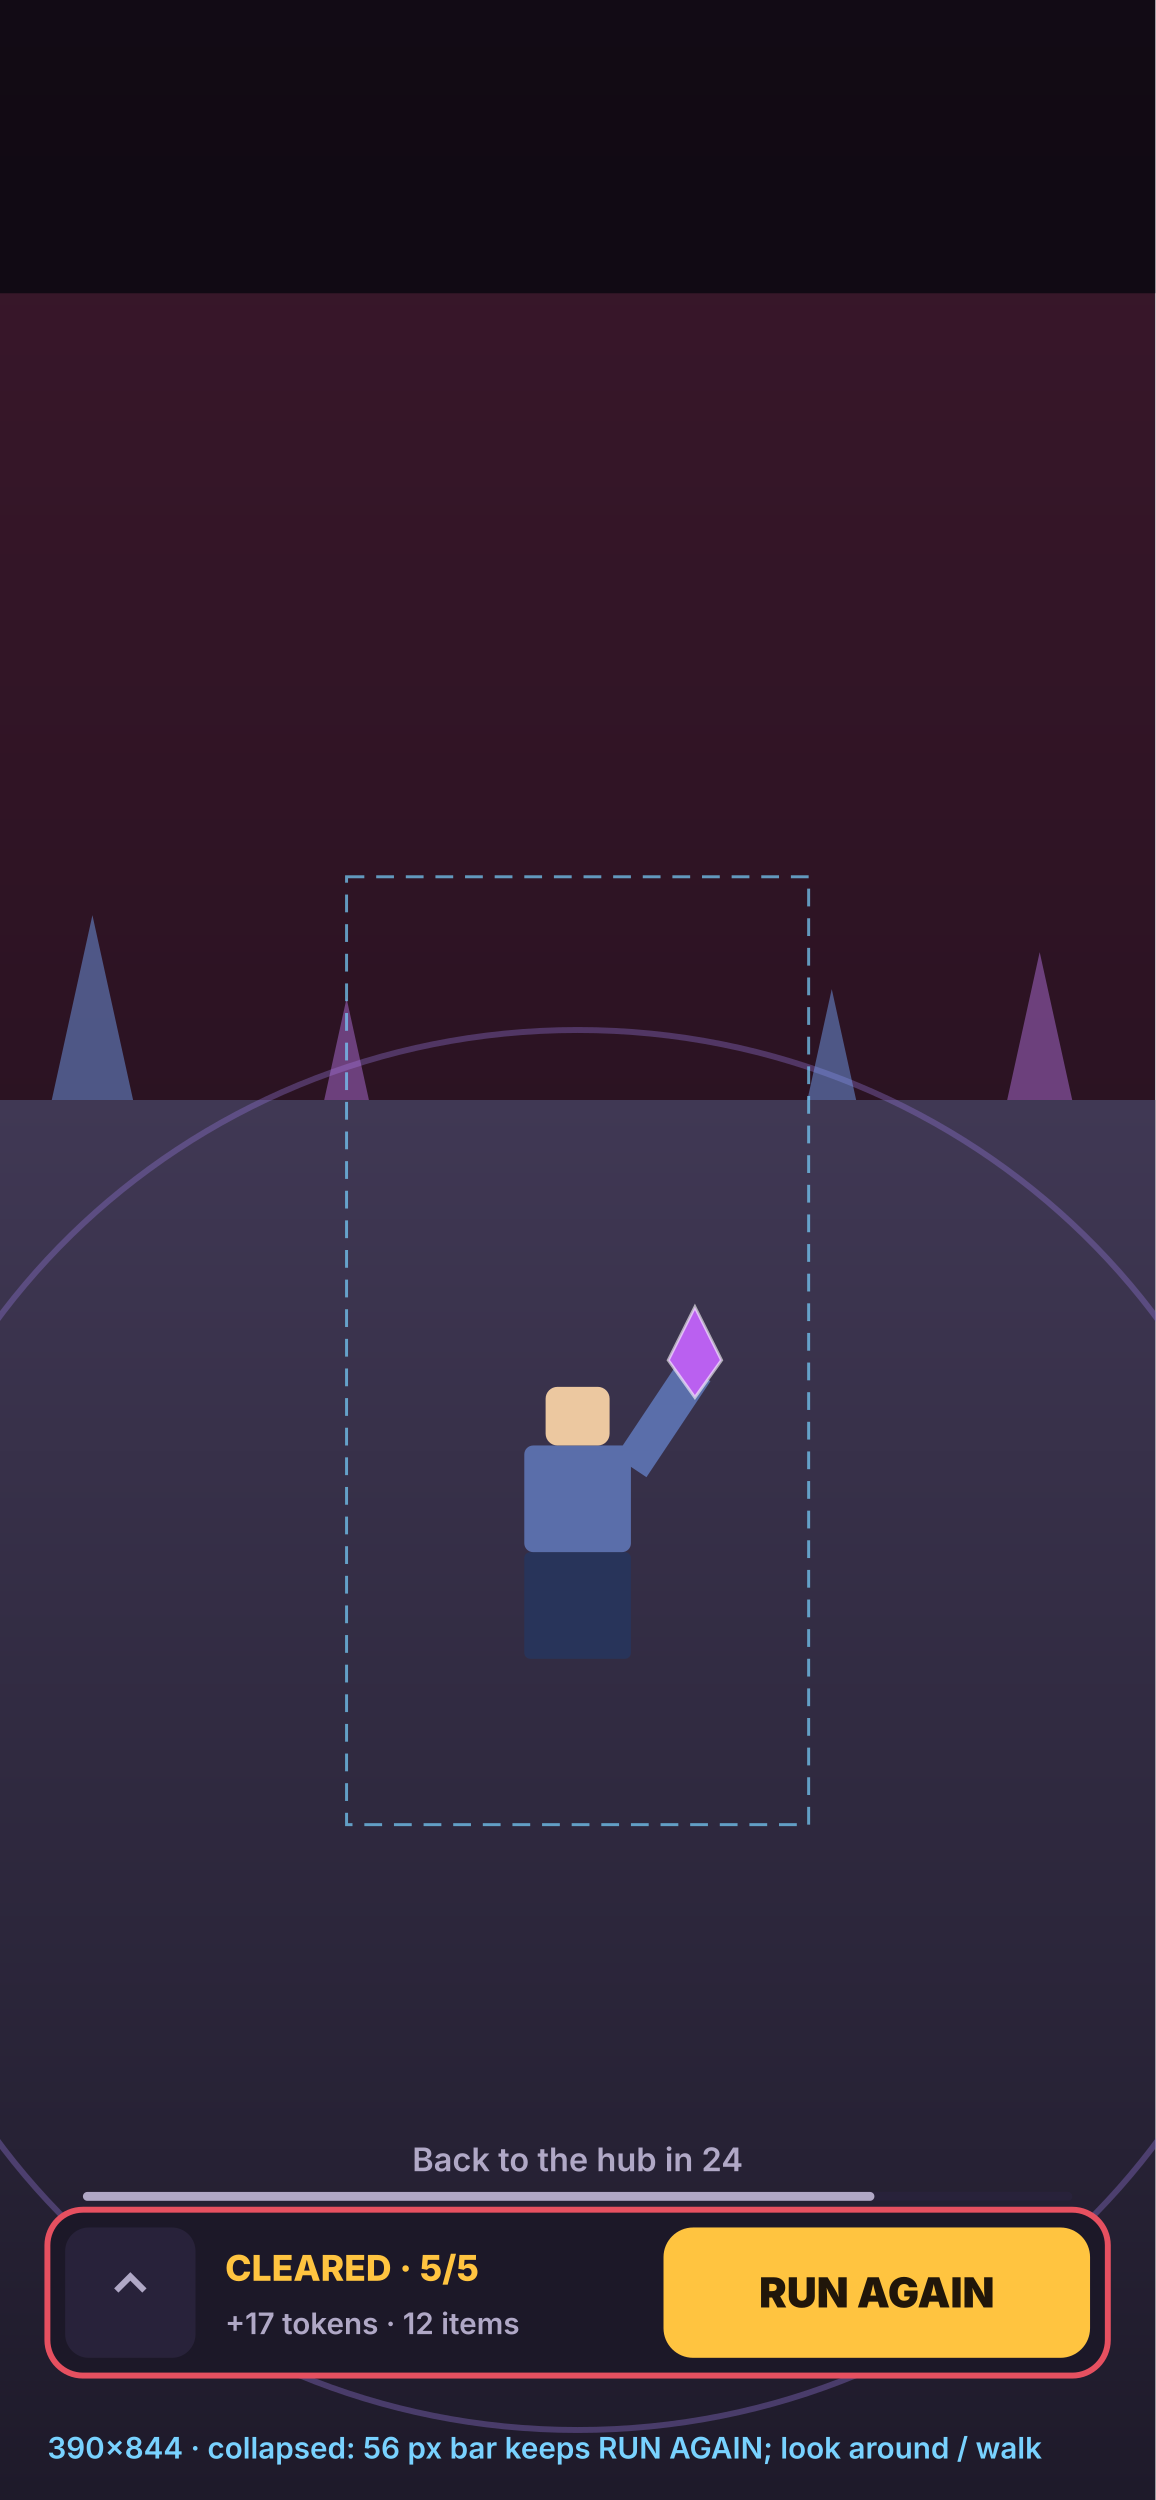
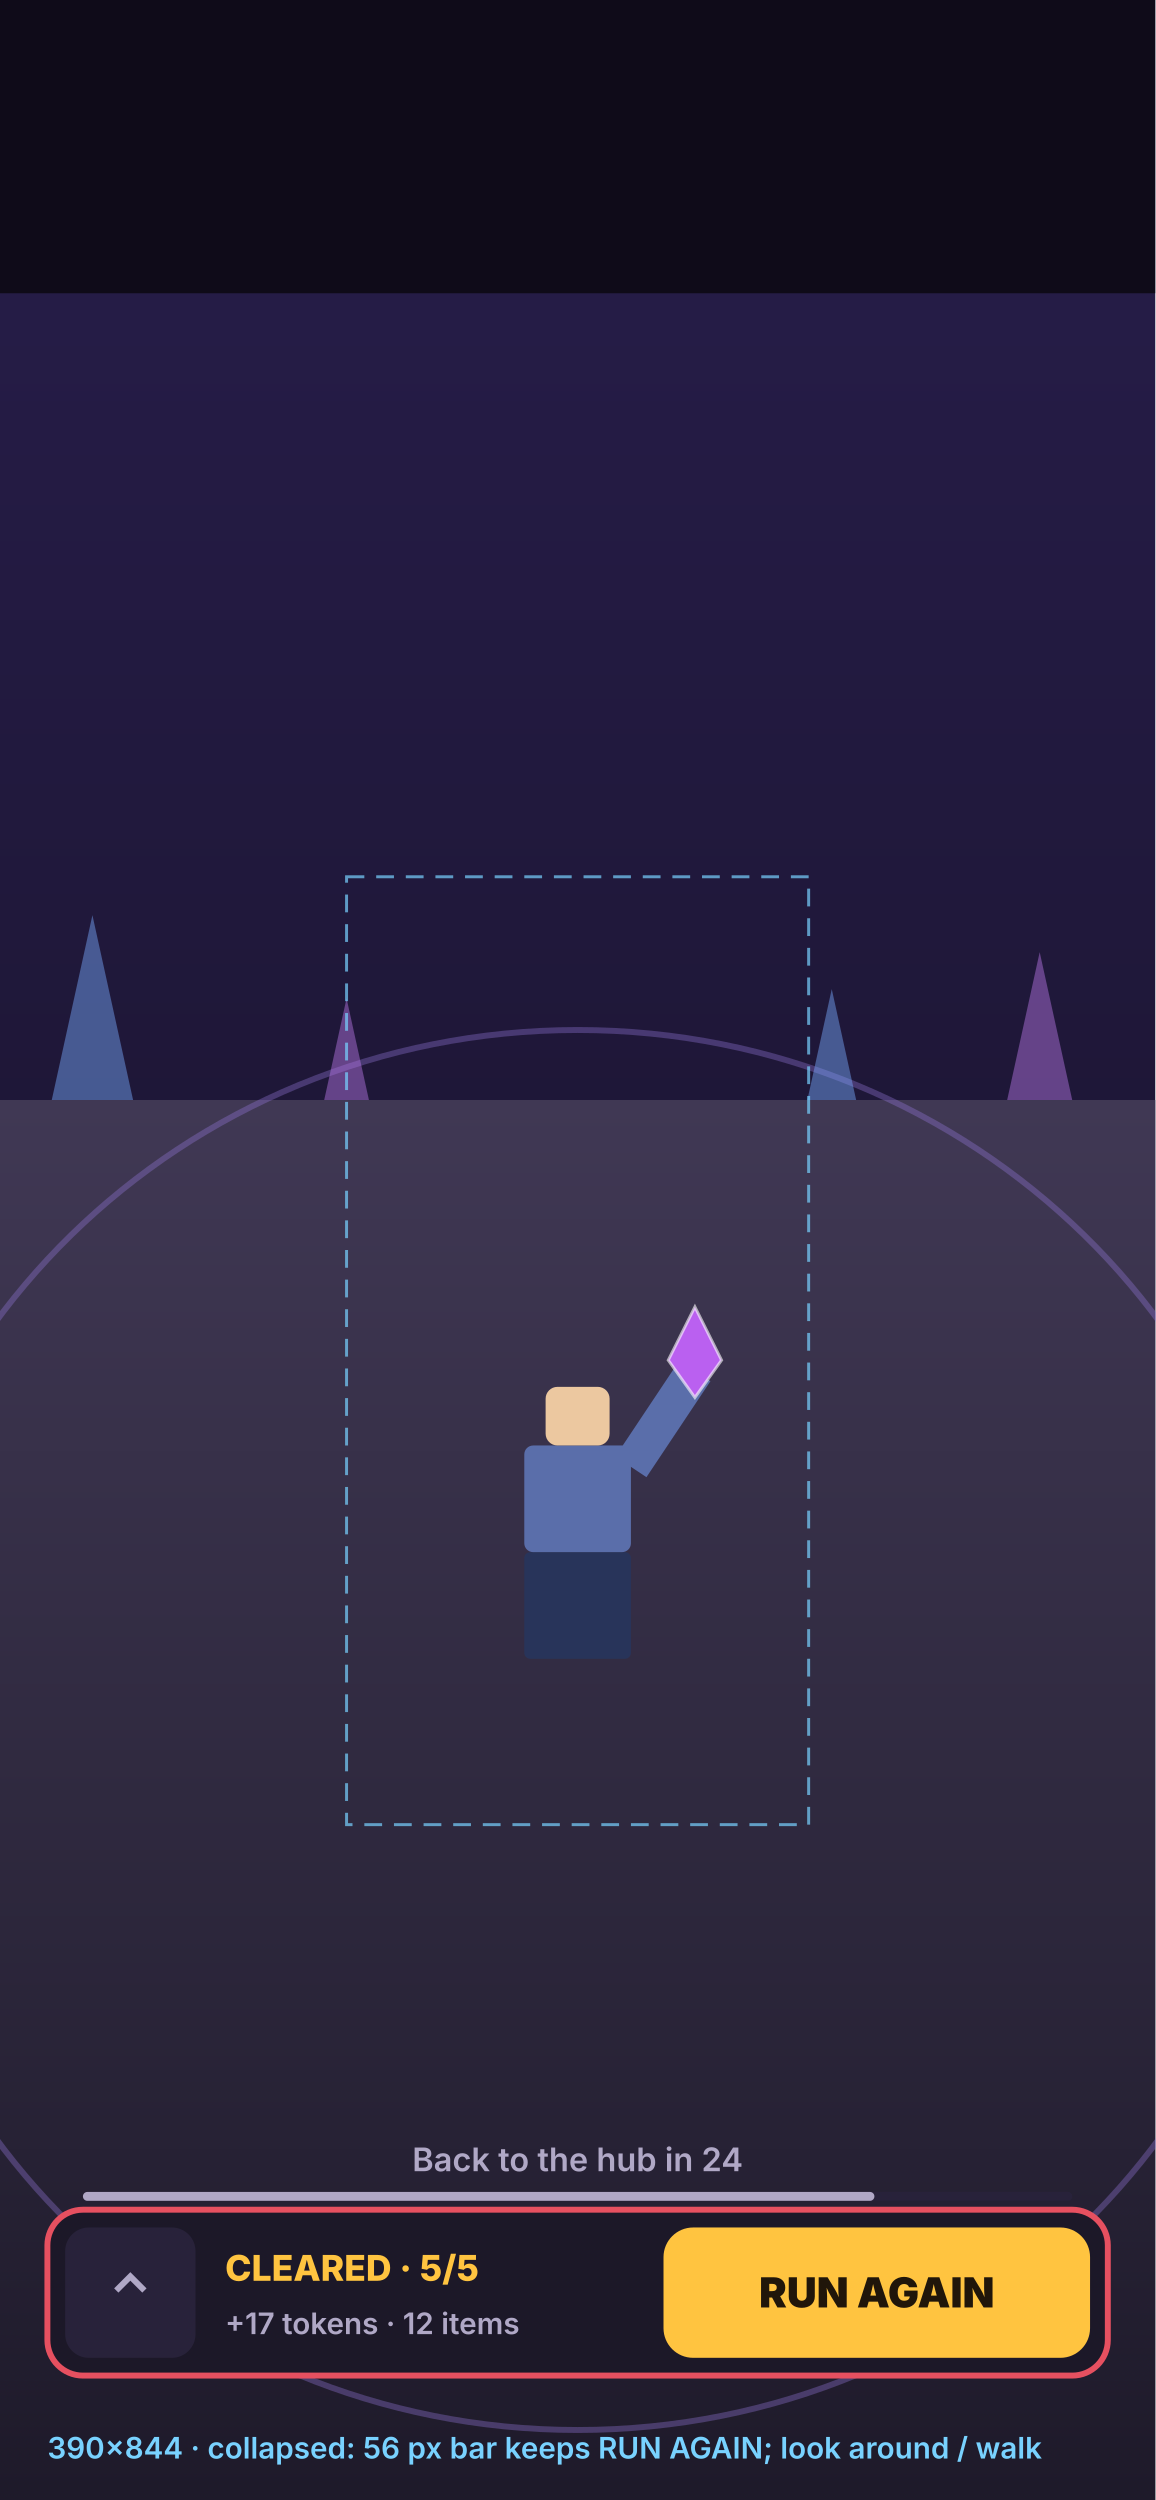
<svg xmlns="http://www.w3.org/2000/svg" width="390" height="844" viewBox="0 0 390 844">
  <defs>
    <linearGradient id="asky" x1="0" y1="0" x2="0" y2="1">
-       <stop offset="0" stop-color="rgb(60,24,44)" />
-       <stop offset="1" stop-color="rgb(22,12,22)" />
+       <stop offset="0" stop-color="rgb(40,30,76)" />
+       <stop offset="1" stop-color="rgb(18,14,30)" />
    </linearGradient>
    <linearGradient id="agnd" x1="0" y1="0" x2="0" y2="1">
      <stop offset="0" stop-color="rgb(64,56,84)" />
      <stop offset="1" stop-color="rgb(30,26,42)" />
    </linearGradient>
  </defs>
  <rect x="0" y="0" width="390" height="844" rx="0" fill="url(#asky)" />
  <polygon points="0,371.36 390,371.36 390,844 0,844" fill="url(#agnd)" />
  <ellipse cx="195.0" cy="584.048" rx="241.8" ry="236.32" fill="none" stroke="rgb(150,120,220)" stroke-opacity="0.35" stroke-width="2" />
  <polygon points="31.2,308.96 44.928,371.36 17.472,371.36" fill="rgb(120,170,255)" opacity="0.45" />
  <polygon points="351.0,321.44 361.982,371.36 340.018,371.36" fill="rgb(186,120,232)" opacity="0.45" />
  <polygon points="117.0,337.04 124.55,371.36 109.45,371.36" fill="rgb(186,120,232)" opacity="0.45" />
  <polygon points="280.8,333.92 289.037,371.36 272.563,371.36" fill="rgb(120,170,255)" opacity="0.45" />
  <rect x="177.0" y="524.0" width="36.0" height="36.0" rx="2" fill="rgb(40,52,90)" />
  <rect x="177.0" y="488.0" width="36.0" height="36.0" rx="3" fill="rgb(90,110,170)" />
  <rect x="184.2" y="468.2" width="21.6" height="19.8" rx="4" fill="rgb(236,200,160)" />
  <line x1="213.0" y1="495.2" x2="234.6" y2="462.8" stroke="rgb(90,110,170)" stroke-width="12.6" />
  <polygon points="234.6,441.2 243.6,459.2 234.6,471.8 225.6,459.2" fill="rgb(186,96,240)" stroke="white" stroke-opacity="0.6" />
  <rect x="0" y="0" width="390" height="99" rx="0" fill="rgb(10,8,16)" opacity="0.85" />
  <rect x="117" y="296" width="156" height="320" rx="0" fill="none" stroke="rgb(120,210,255)" stroke-width="1" stroke-dasharray="6 4" stroke-opacity="0.7" />
  <rect x="16" y="746" width="358" height="56" rx="12" fill="rgb(28,24,40)" stroke="rgb(230,80,96)" stroke-width="2" />
  <rect x="22" y="752" width="44" height="44" rx="8" fill="rgb(40,34,58)" />
  <text x="44.0" y="780.3" font-family="'Builder Sans','BuilderSans','Inter','Segoe UI',Arial,sans-serif" font-size="18" font-weight="700" fill="rgb(176,168,198)" text-anchor="middle">⌃</text>
  <text x="76" y="770" font-family="'Builder Sans','BuilderSans','Inter','Segoe UI',Arial,sans-serif" font-size="12" font-weight="800" fill="rgb(255,196,64)" text-anchor="start">CLEARED · 5/5</text>
  <text x="76" y="788" font-family="'Builder Sans','BuilderSans','Inter','Segoe UI',Arial,sans-serif" font-size="10" font-weight="600" fill="rgb(176,168,198)" text-anchor="start">+17 tokens · 12 items</text>
  <rect x="224" y="752" width="144" height="44" rx="10" fill="rgb(255,196,64)" />
  <text x="296" y="779" font-family="'Builder Sans','BuilderSans','Inter','Segoe UI',Arial,sans-serif" font-size="14" font-weight="900" fill="rgb(32,22,10)" text-anchor="middle">RUN AGAIN</text>
  <text x="195" y="733" font-family="'Builder Sans','BuilderSans','Inter','Segoe UI',Arial,sans-serif" font-size="11" font-weight="600" fill="rgb(176,168,198)" text-anchor="middle">Back to the hub in 24</text>
  <rect x="28" y="740" width="334" height="3" rx="1.5" fill="rgb(40,34,58)" />
  <rect x="28" y="740" width="267.2" height="3" rx="1.5" fill="rgb(176,168,198)" />
  <text x="16" y="830" font-family="'Builder Sans','BuilderSans','Inter','Segoe UI',Arial,sans-serif" font-size="10" font-weight="600" fill="rgb(120,210,255)" text-anchor="start">390×844 · collapsed: 56 px bar keeps RUN AGAIN; look around / walk</text>
</svg>
